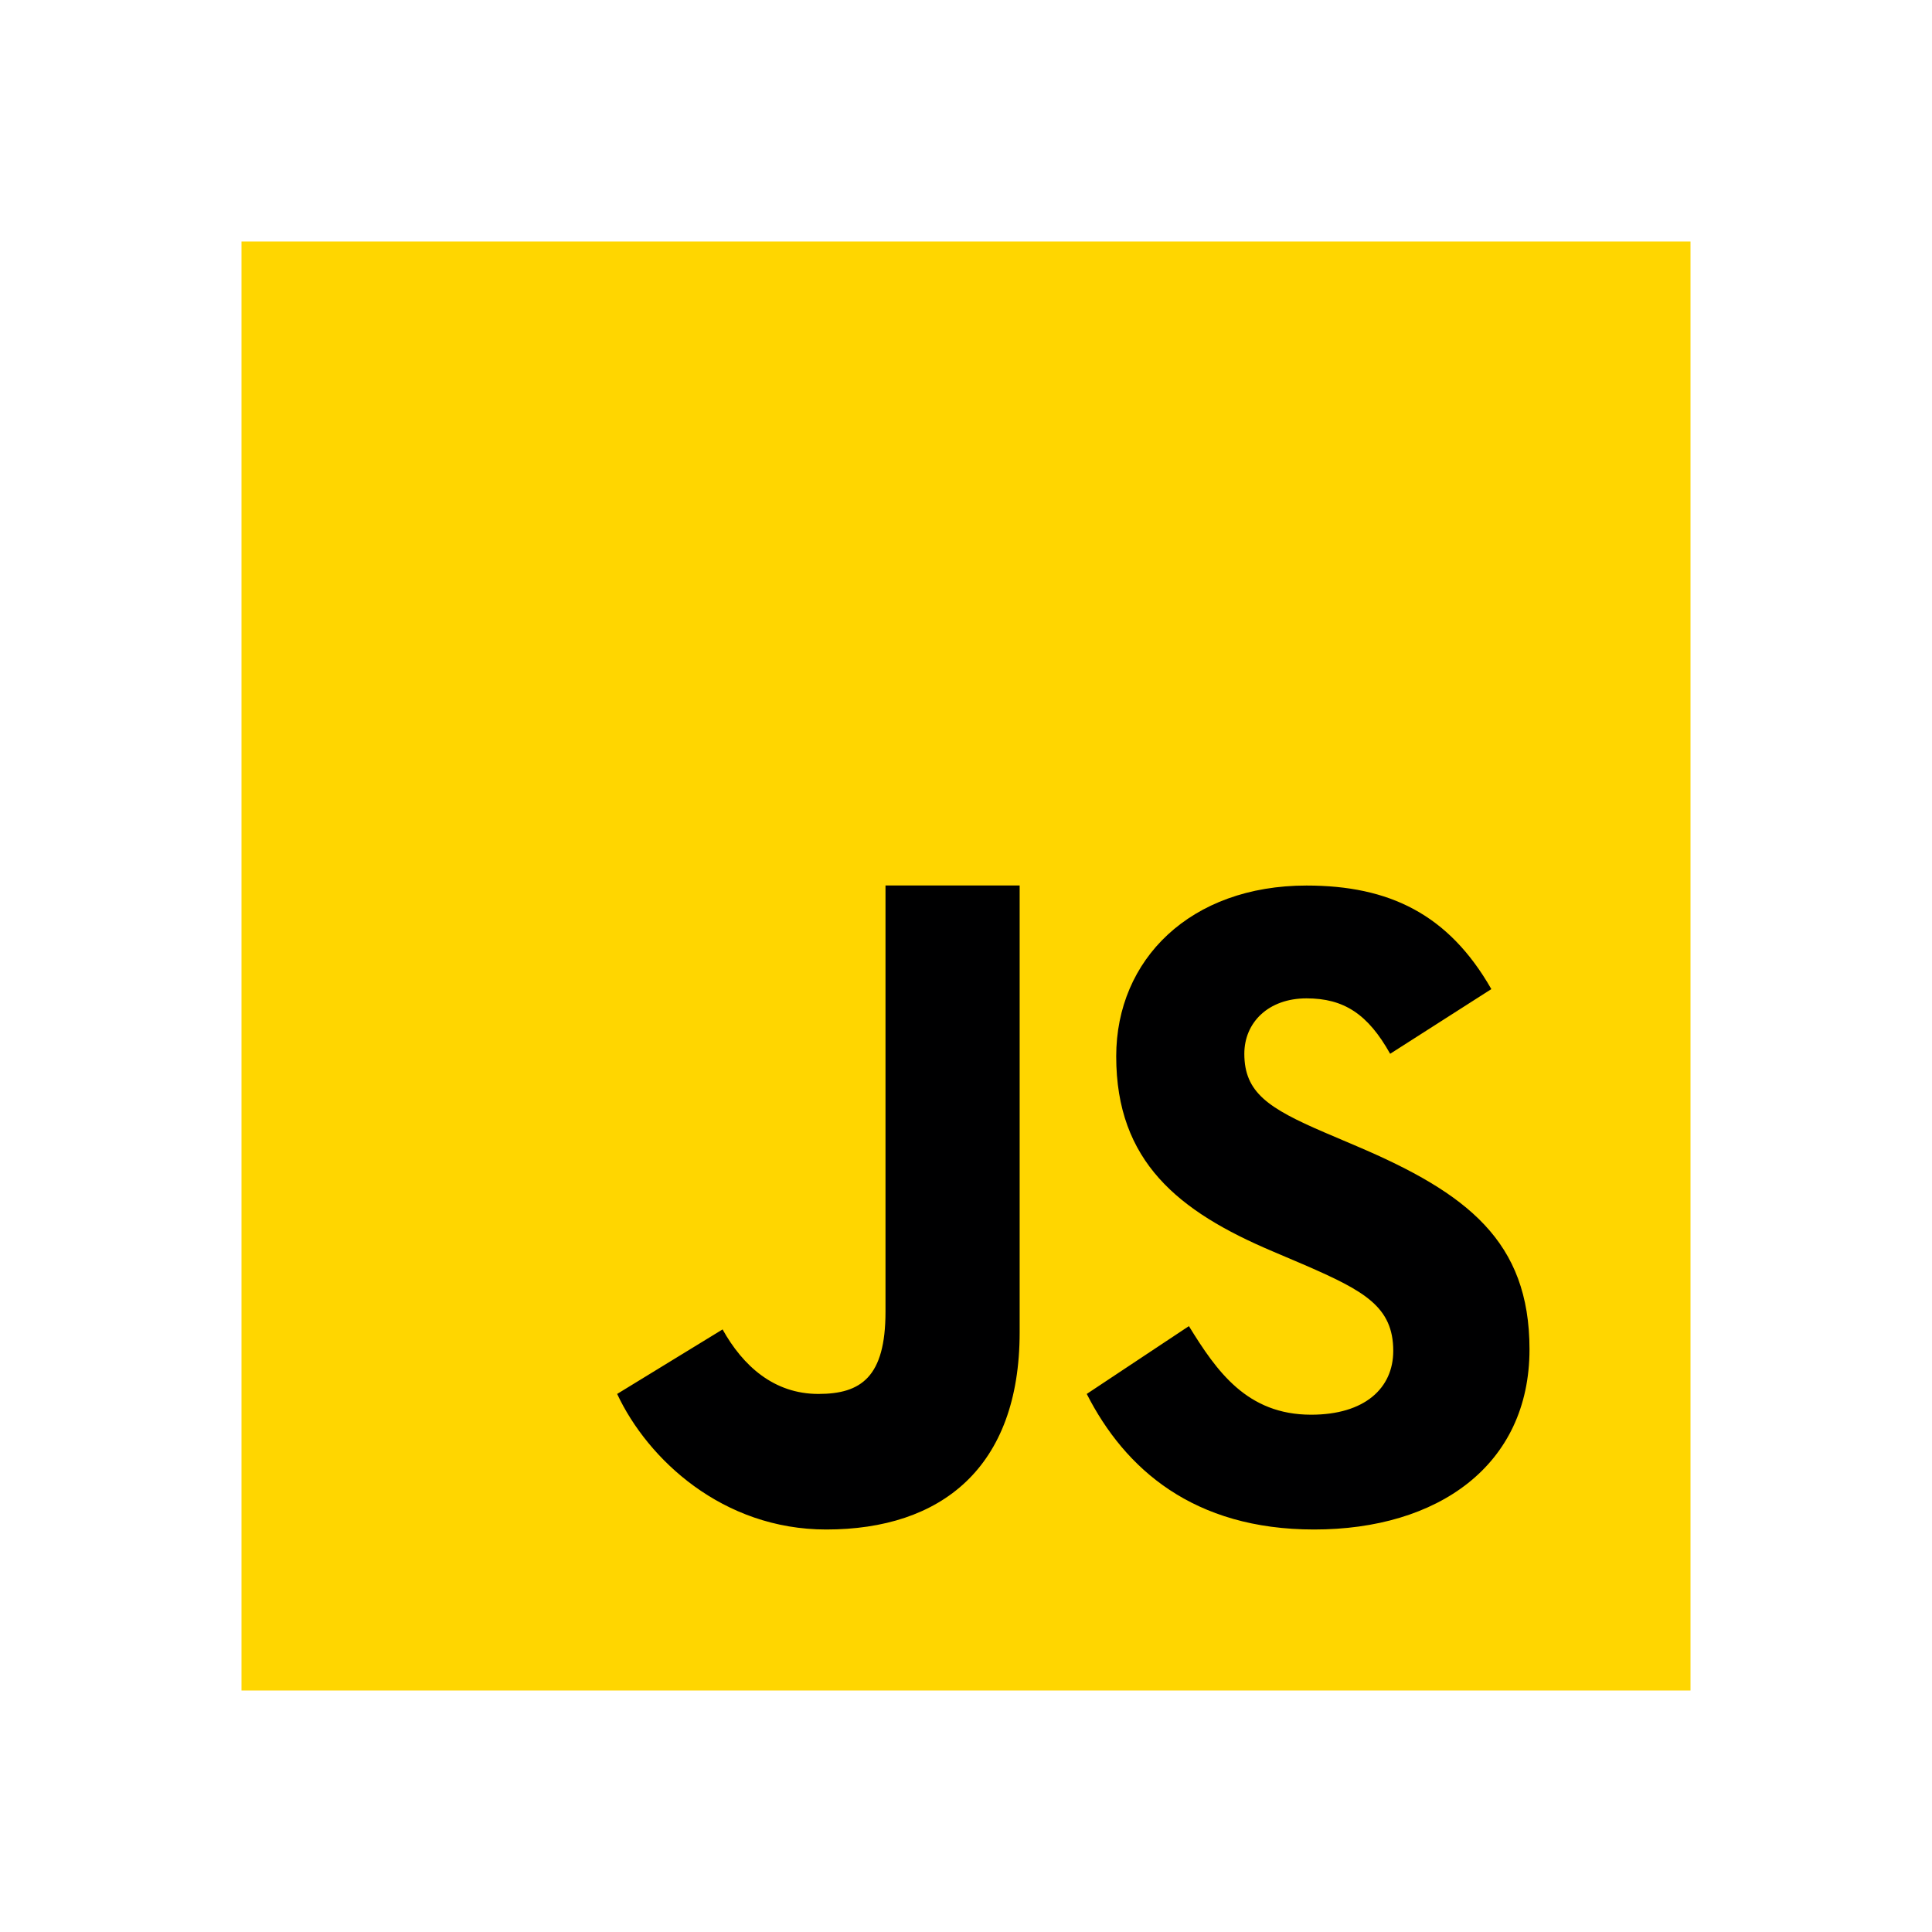
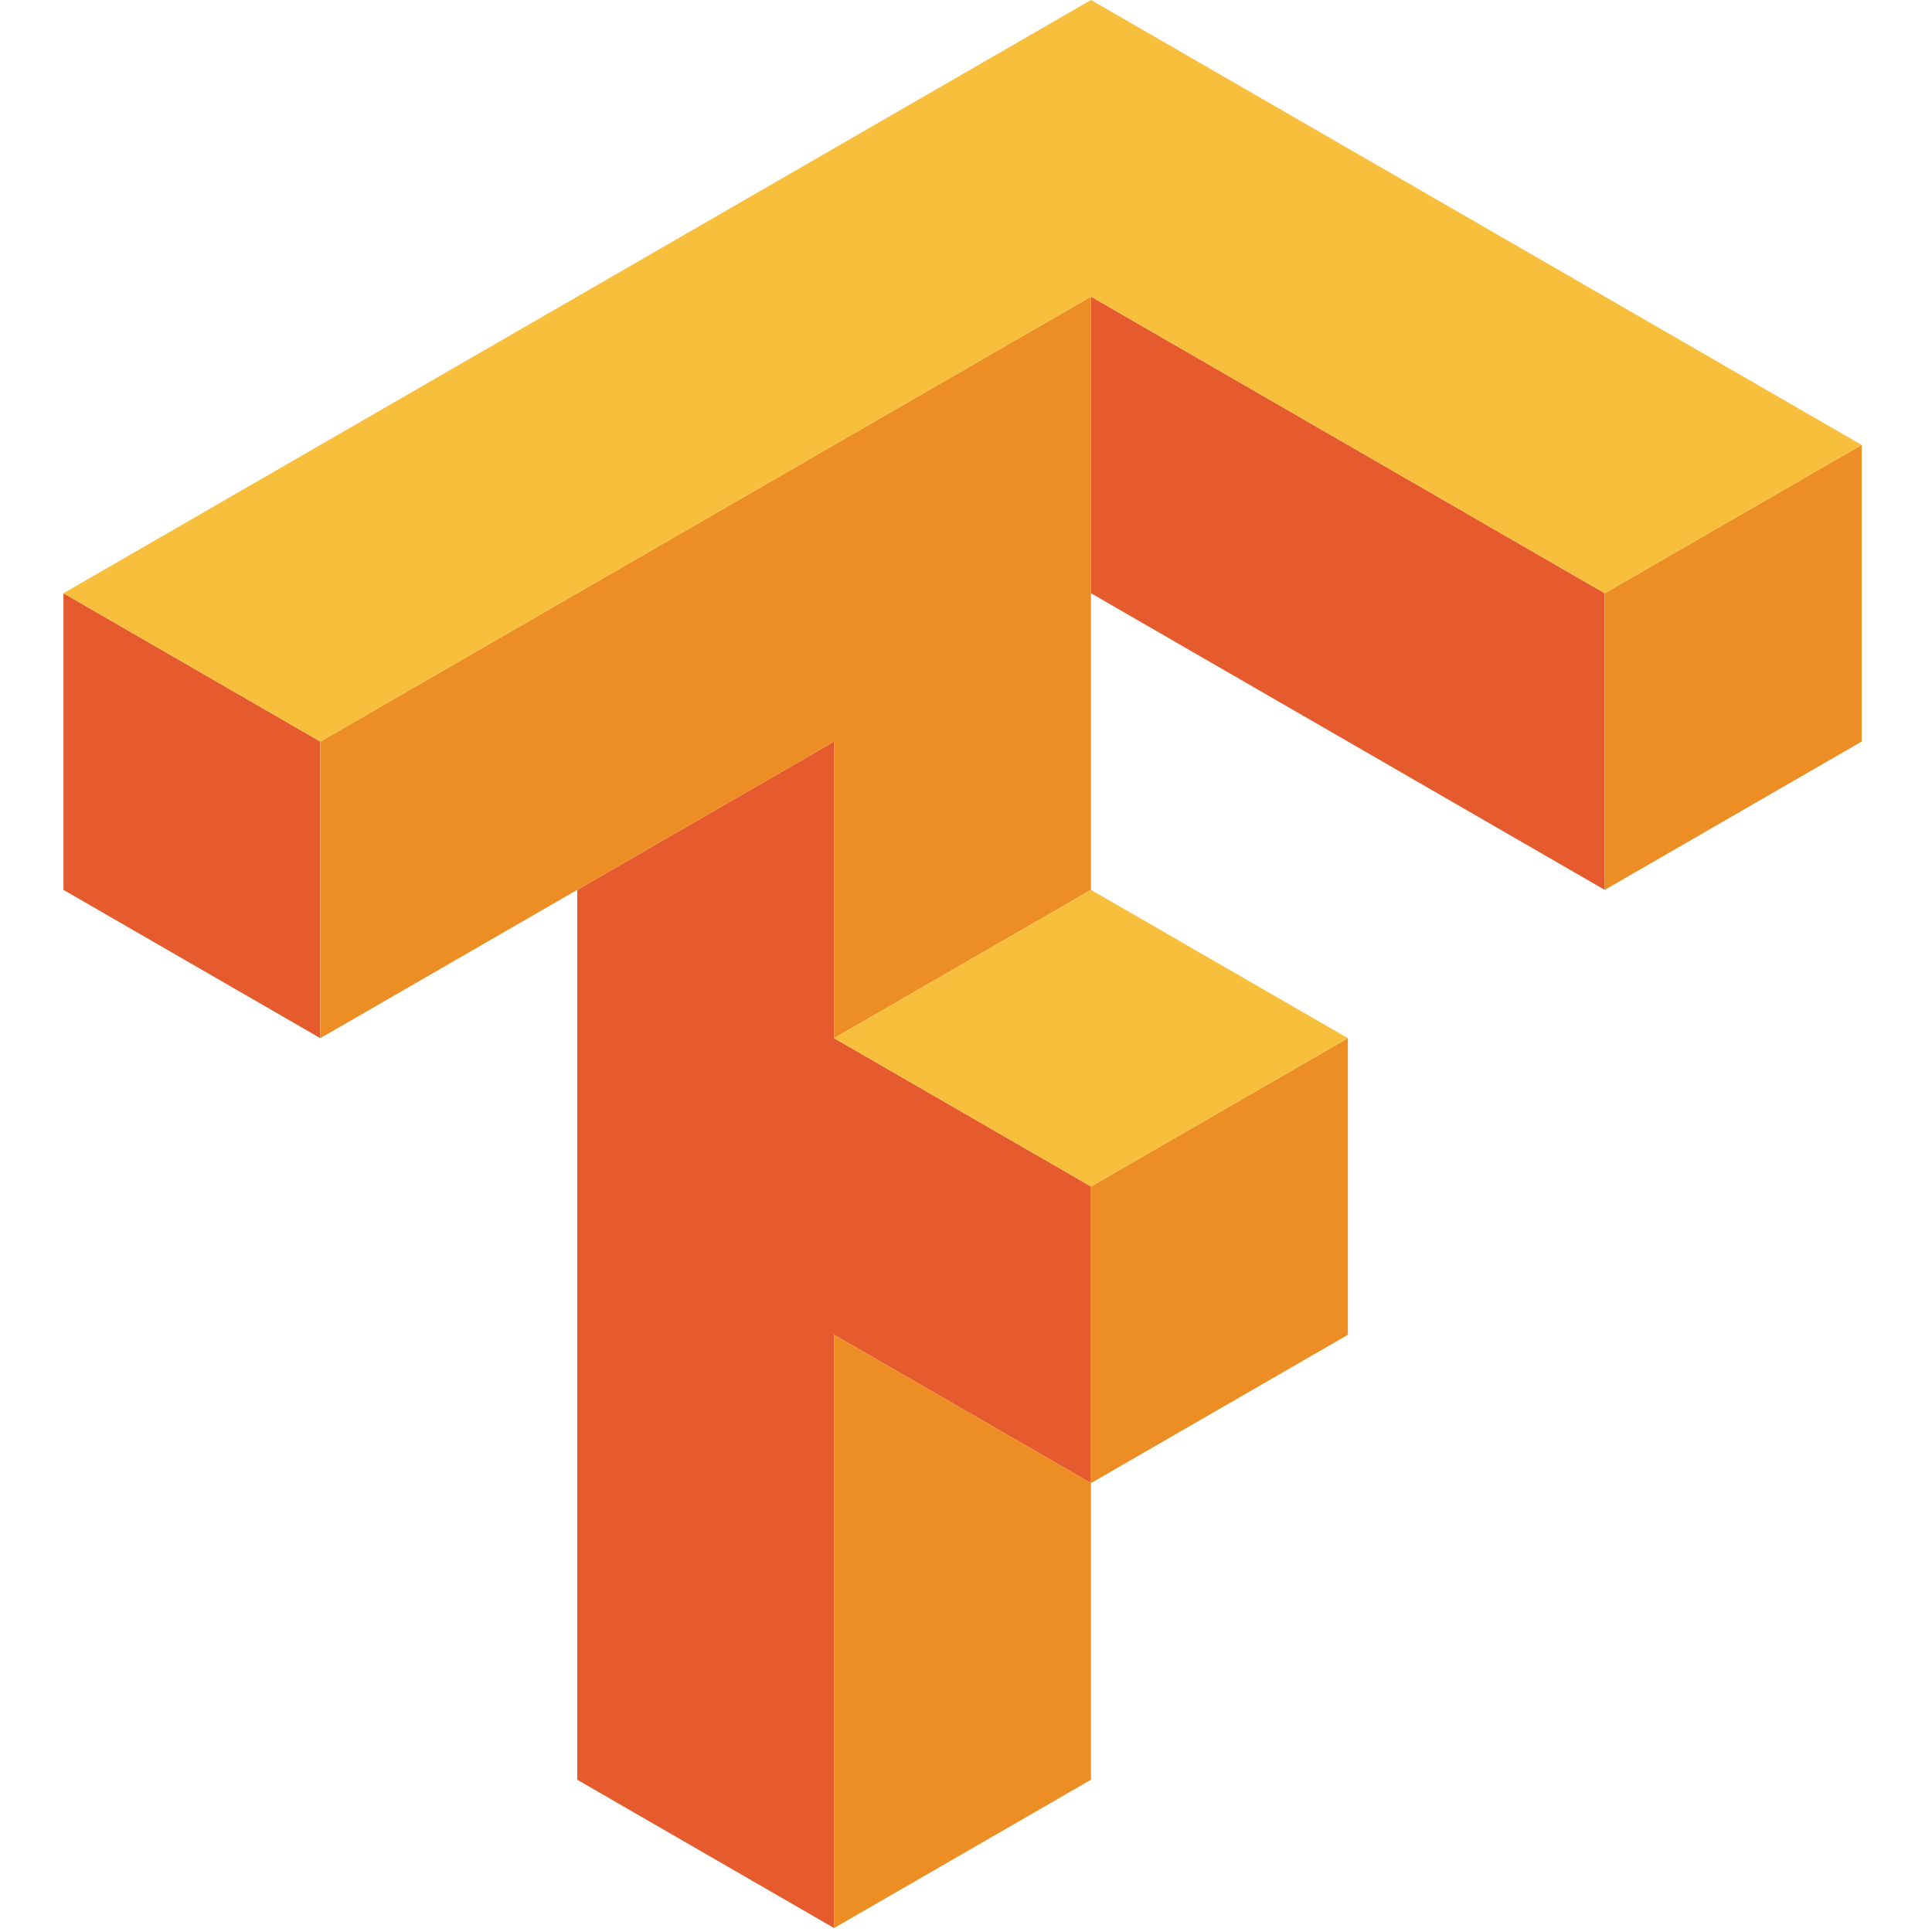
- <svg xmlns="http://www.w3.org/2000/svg" viewBox="0 0 48 48" width="48px" height="48px">
-   <path fill="#ffd600" d="M6,42V6h36v36H6z" />
-   <path fill="#000001" d="M29.538 32.947c.692 1.124 1.444 2.201 3.037 2.201 1.338 0 2.04-.665 2.04-1.585 0-1.101-.726-1.492-2.198-2.133l-.807-.344c-2.329-.988-3.878-2.226-3.878-4.841 0-2.41 1.845-4.244 4.728-4.244 2.053 0 3.528.711 4.592 2.573l-2.514 1.607c-.553-.988-1.151-1.377-2.078-1.377-.946 0-1.545.597-1.545 1.377 0 .964.6 1.354 1.985 1.951l.807.344C36.452 29.645 38 30.839 38 33.523 38 36.415 35.716 38 32.65 38c-2.999 0-4.702-1.505-5.65-3.368L29.538 32.947zM17.952 33.029c.506.906 1.275 1.603 2.381 1.603 1.058 0 1.667-.418 1.667-2.043V22h3.333v11.101c0 3.367-1.953 4.899-4.805 4.899-2.577 0-4.437-1.746-5.195-3.368L17.952 33.029z" />
+ <svg xmlns="http://www.w3.org/2000/svg" width="800px" height="800px" viewBox="-9 0 274 274" version="1.1" preserveAspectRatio="xMidYMid">
+   <g>
+     <path d="M145.726,42.065 L145.726,84.135 L218.587,126.204 L218.587,84.135 L145.726,42.065 Z M-1.98726454e-07,84.135 L-1.98726454e-07,126.204 L36.43,147.235 L36.43,105.17 L-1.98726454e-07,84.135 Z M109.291,105.17 L72.861,126.204 L72.861,252.404 L109.291,273.439 L109.291,189.304 L145.726,210.339 L145.726,168.27 L109.291,147.235 L109.291,105.17 Z" fill="#E55B2D">
+ 
+ </path>
+     <path d="M145.726,42.065 L36.43,105.17 L36.43,147.235 L109.291,105.17 L109.291,147.235 L145.726,126.204 L145.726,42.065 Z M255.022,63.1 L218.587,84.135 L218.587,126.204 L255.022,105.17 L255.022,63.1 Z M182.157,147.235 L145.726,168.27 L145.726,210.339 L182.157,189.304 L182.157,147.235 Z M145.726,210.339 L109.291,189.304 L109.291,273.439 L145.726,252.404 L145.726,210.339 Z" fill="#ED8E24">
+ 
+ </path>
+     <path d="M145.726,-3.41864288e-05 L-1.98726454e-07,84.135 L36.43,105.17 L145.726,42.065 L218.587,84.135 L255.022,63.1 L145.726,-3.41864288e-05 Z M145.726,126.204 L109.291,147.235 L145.726,168.27 L182.157,147.235 L145.726,126.204 Z" fill="#F8BF3C">
+ 
+ </path>
+   </g>
</svg>
